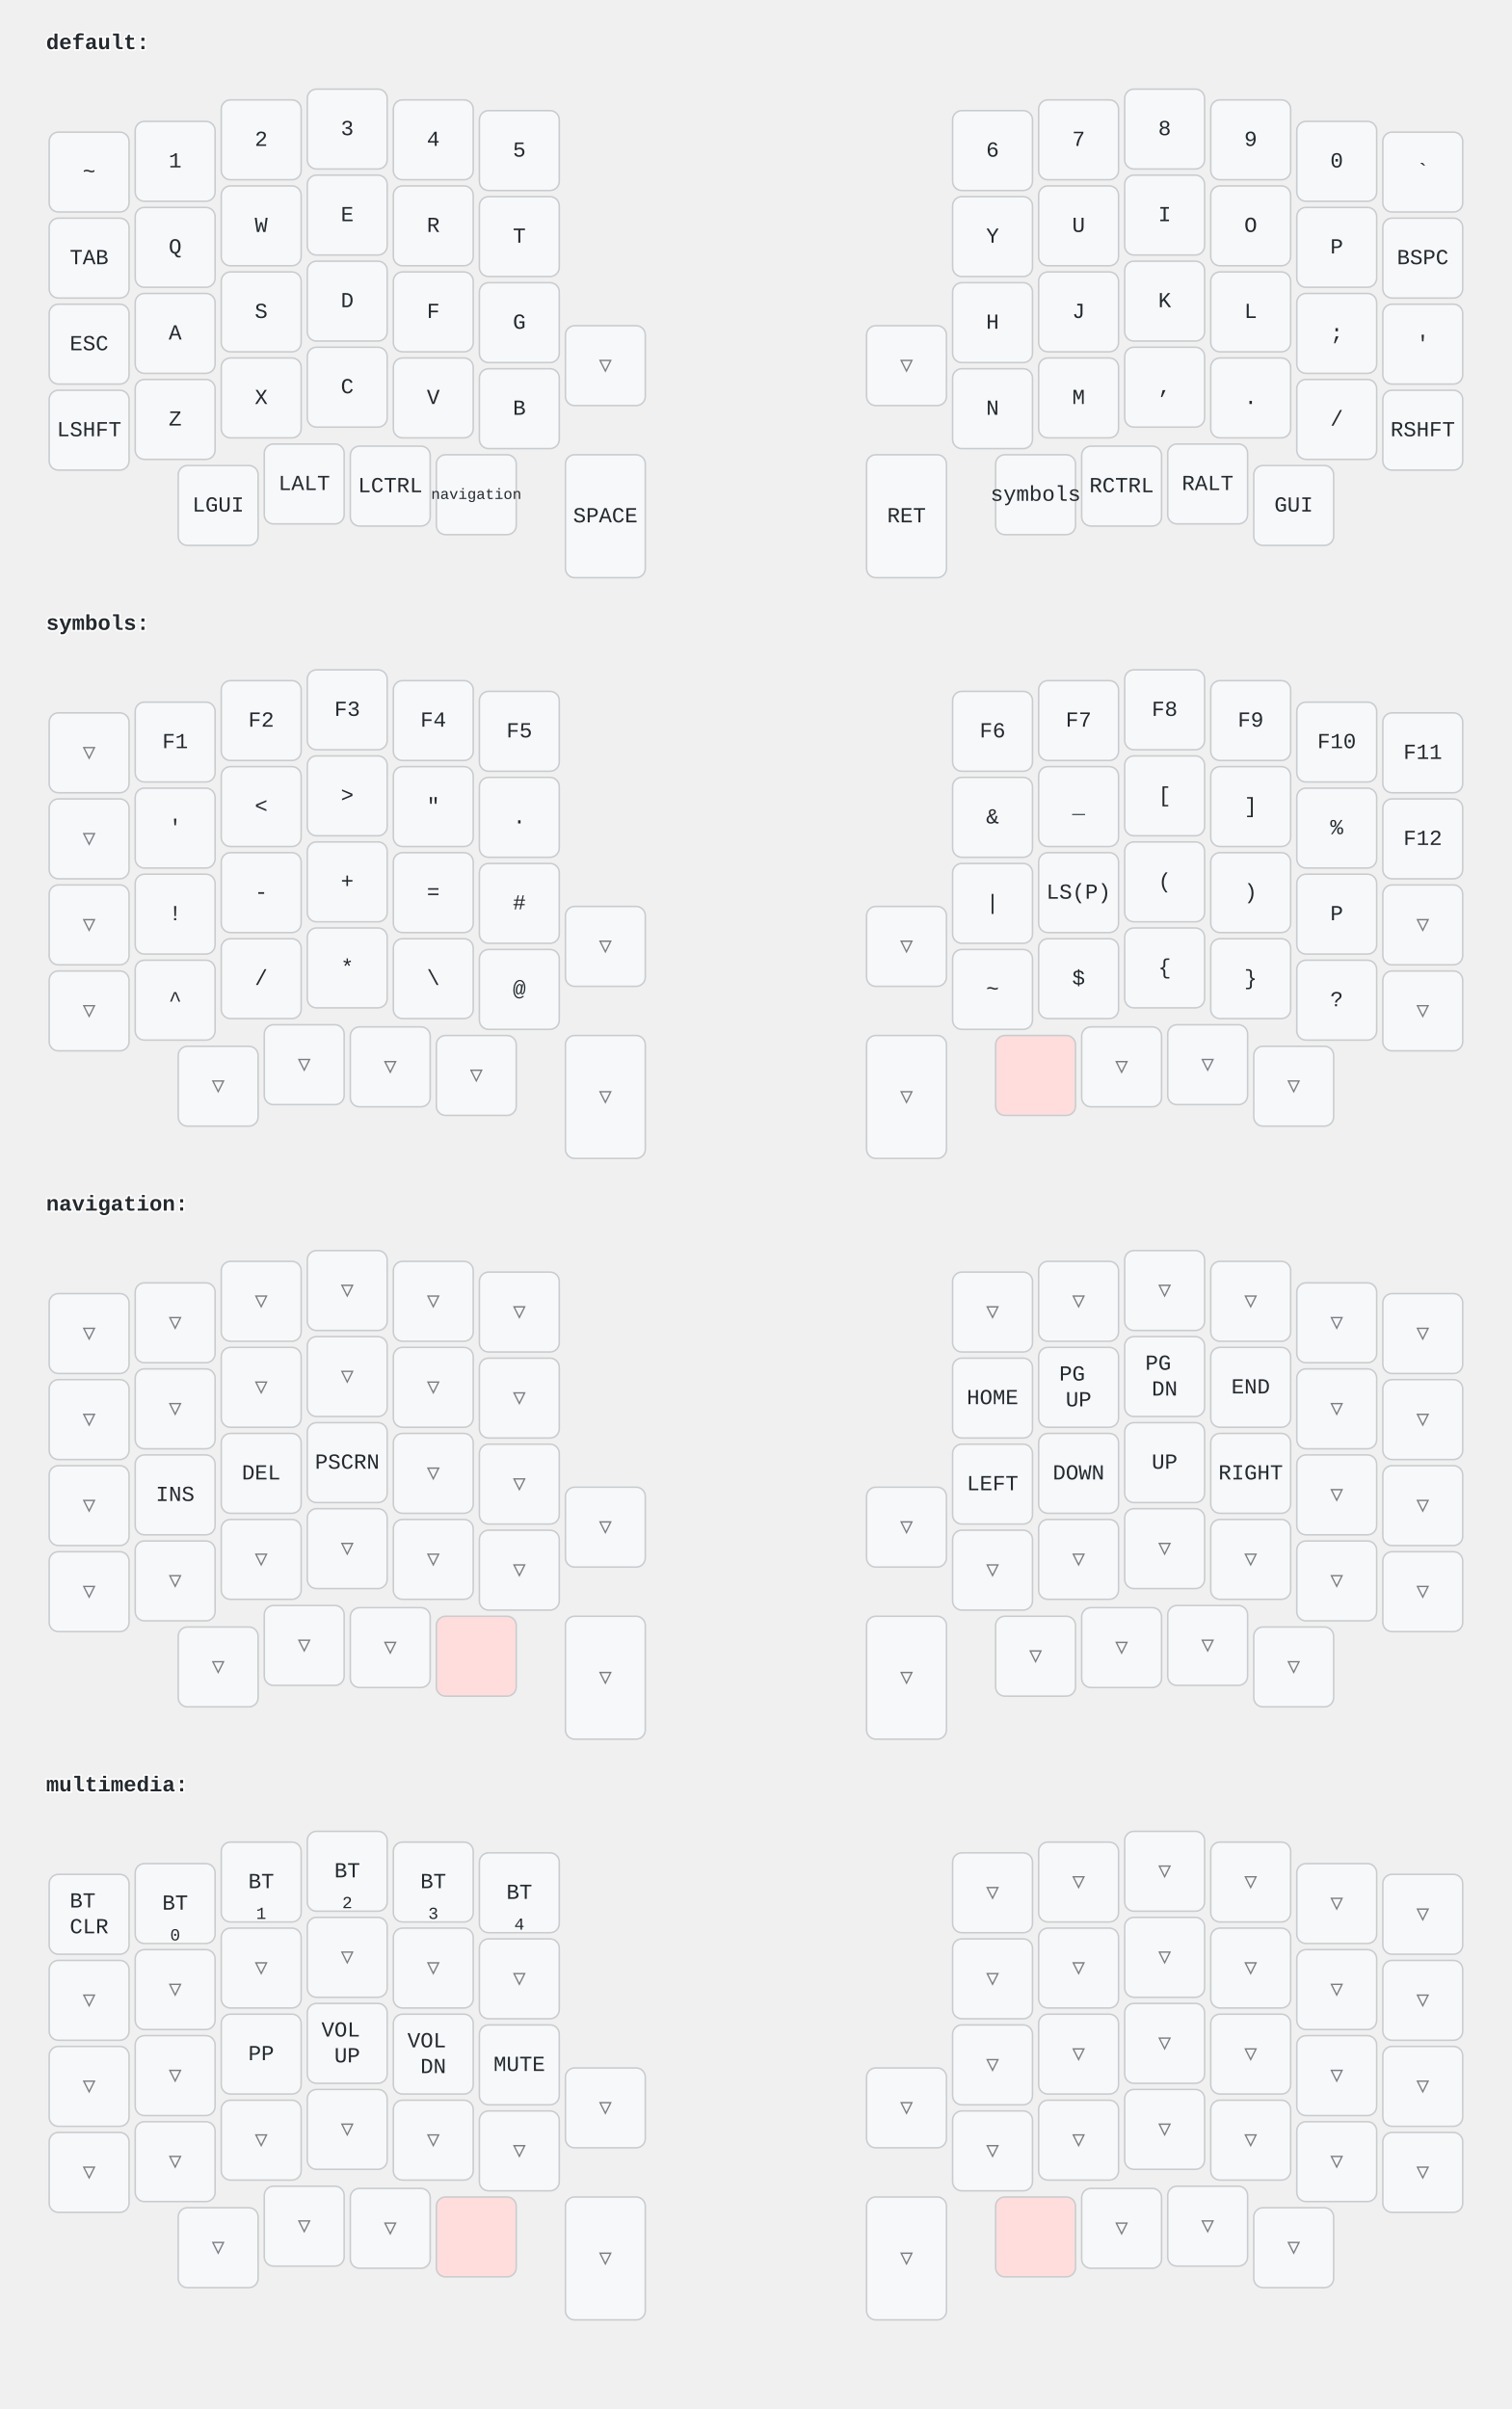
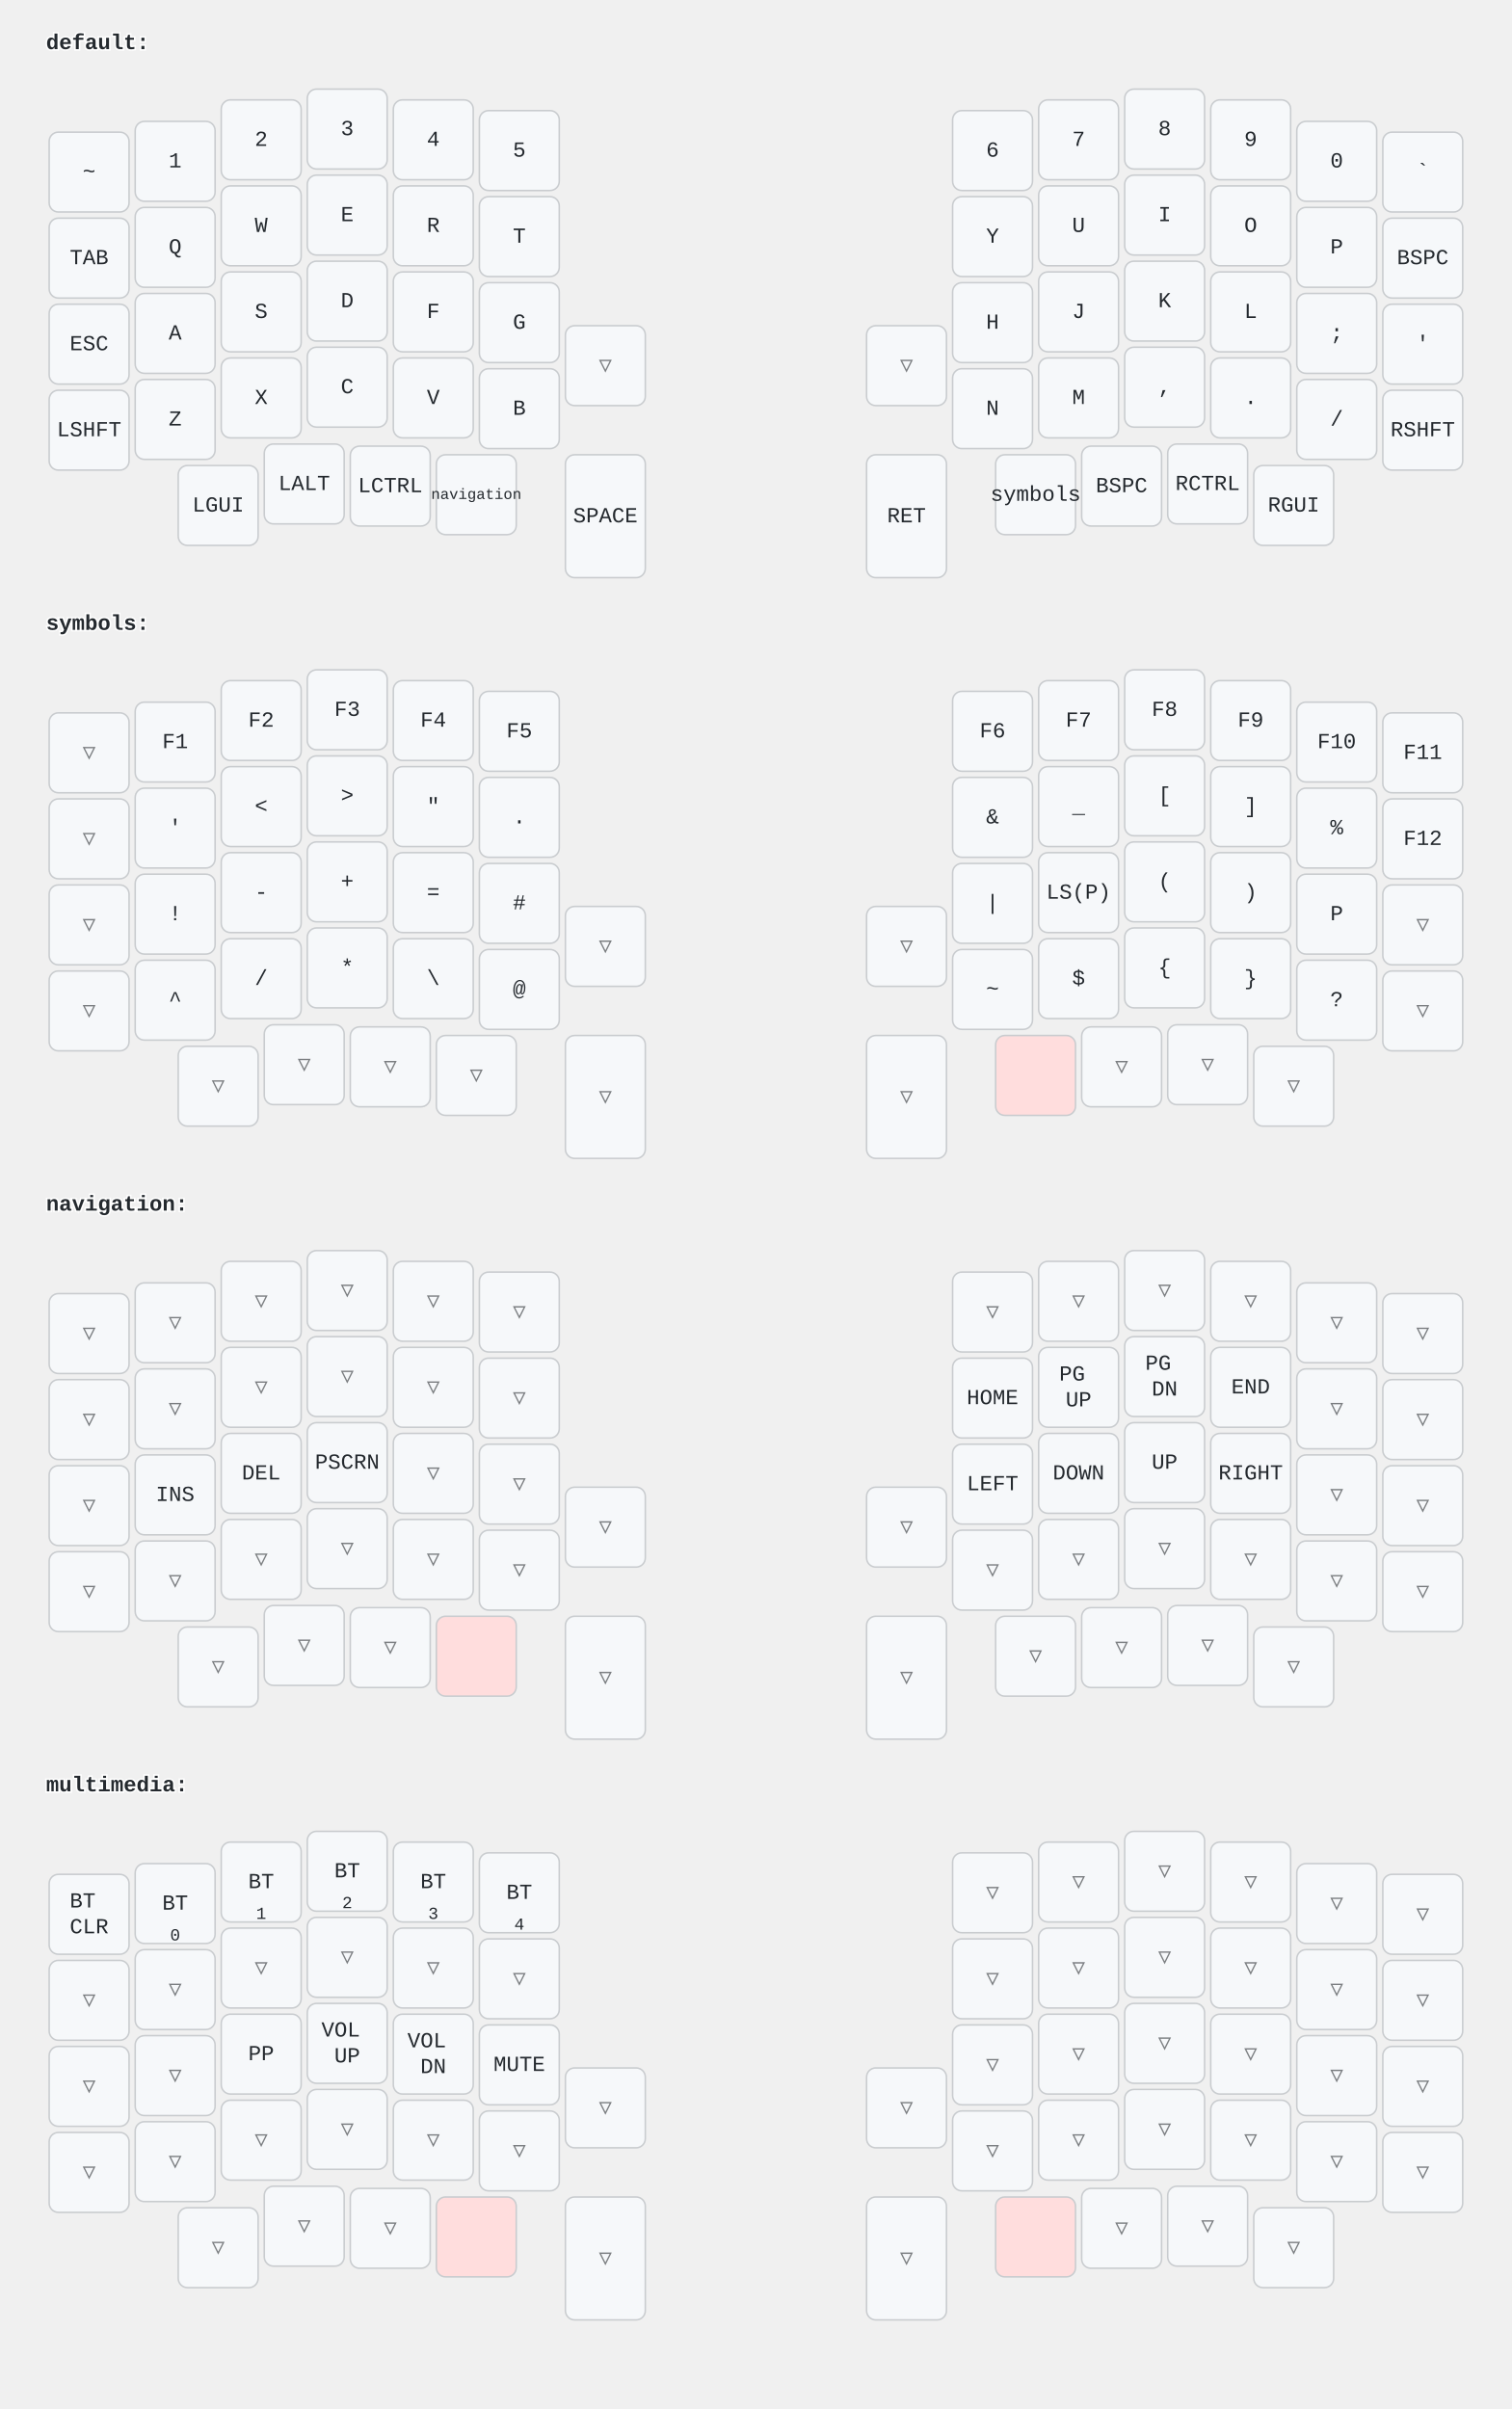
<svg xmlns="http://www.w3.org/2000/svg" width="984.0" height="1568.0" viewBox="0 0 984.0 1568.0" class="keymap">
  <style>/* inherit to force styles through use tags*/
svg path {
    fill: inherit;
}
/* font and background color specifications */
svg.keymap {
    font-family: SFMono-Regular,Consolas,Liberation Mono,Menlo,monospace;
    font-size: 14px;
    font-kerning: normal;
    text-rendering: optimizeLegibility;
    fill: #24292e;
}

/* default key styling */
rect.key {
    fill: #f6f8fa;
    stroke: #c9cccf;
    stroke-width: 1;
}

/* color accent for combo boxes */
rect.combo {
    fill: #cdf;
}

/* color accent for held keys */
rect.held, rect.combo.held {
    fill: #fdd;
}

/* color accent for ghost (optional) keys */
rect.ghost, rect.combo.ghost {
    stroke-dasharray: 4, 4;
    stroke-width: 2;
}

text {
    text-anchor: middle;
    dominant-baseline: middle;
}

/* styling for layer labels */
text.label {
    font-weight: bold;
    text-anchor: start;
    stroke: white;
    stroke-width: 2;
    paint-order: stroke;
}

/* styling for combo tap, and key hold/shifted label text */
text.combo, text.hold, text.shifted {
    font-size: 11px;
}

text.hold {
    text-anchor: middle;
    dominant-baseline: auto;
}

text.shifted {
    text-anchor: middle;
    dominant-baseline: hanging;
}

/* styling for hold/shifted label text in combo box */
text.combo.hold, text.combo.shifted {
    font-size: 8px;
}

/* lighter symbol for transparent keys */
text.trans {
    fill: #7b7e81;
}

/* styling for combo dendrons */
path.combo {
    stroke-width: 1;
    stroke: gray;
    fill: none;
}

/* Start Tabler Icons Cleanup */
/* cannot use height/width with glyphs */
.icon-tabler &gt; path {
    fill: inherit;
    stroke: inherit;
}
/* hide tabler's default box */
.icon-tabler &gt; path[stroke="none"][fill="none"] {
    visibility: collapse;
}
/* End Tabler Icons Cleanup */
</style>
  <g class="layer-default">
    <text x="30.0" y="28.0" class="label">default:</text>
    <rect rx="6.0" ry="6.0" x="32.0" y="86.0" width="52.0" height="52.0" class="key" />
    <text x="58.0" y="112.0" class="tap">~</text>
    <rect rx="6.0" ry="6.0" x="88.0" y="79.0" width="52.0" height="52.0" class="key" />
    <text x="114.0" y="105.0" class="tap">1</text>
    <rect rx="6.0" ry="6.0" x="144.0" y="65.0" width="52.0" height="52.0" class="key" />
    <text x="170.0" y="91.0" class="tap">2</text>
    <rect rx="6.0" ry="6.0" x="200.0" y="58.0" width="52.0" height="52.0" class="key" />
    <text x="226.0" y="84.0" class="tap">3</text>
    <rect rx="6.0" ry="6.0" x="256.0" y="65.0" width="52.0" height="52.0" class="key" />
    <text x="282.0" y="91.0" class="tap">4</text>
    <rect rx="6.0" ry="6.0" x="312.0" y="72.0" width="52.0" height="52.0" class="key" />
    <text x="338.0" y="98.0" class="tap">5</text>
    <rect rx="6.0" ry="6.0" x="620.0" y="72.0" width="52.0" height="52.0" class="key" />
    <text x="646.0" y="98.0" class="tap">6</text>
    <rect rx="6.0" ry="6.0" x="676.0" y="65.0" width="52.0" height="52.0" class="key" />
    <text x="702.0" y="91.0" class="tap">7</text>
    <rect rx="6.0" ry="6.0" x="732.0" y="58.0" width="52.0" height="52.0" class="key" />
    <text x="758.0" y="84.0" class="tap">8</text>
    <rect rx="6.0" ry="6.0" x="788.0" y="65.0" width="52.0" height="52.0" class="key" />
    <text x="814.0" y="91.0" class="tap">9</text>
    <rect rx="6.0" ry="6.0" x="844.0" y="79.0" width="52.0" height="52.0" class="key" />
    <text x="870.0" y="105.0" class="tap">0</text>
    <rect rx="6.0" ry="6.0" x="900.0" y="86.0" width="52.0" height="52.0" class="key" />
    <text x="926.0" y="112.0" class="tap">`</text>
    <rect rx="6.0" ry="6.0" x="32.0" y="142.0" width="52.0" height="52.0" class="key" />
    <text x="58.0" y="168.0" class="tap">TAB</text>
    <rect rx="6.0" ry="6.0" x="88.0" y="135.0" width="52.0" height="52.0" class="key" />
    <text x="114.0" y="161.0" class="tap">Q</text>
    <rect rx="6.0" ry="6.0" x="144.0" y="121.0" width="52.0" height="52.0" class="key" />
    <text x="170.0" y="147.0" class="tap">W</text>
    <rect rx="6.0" ry="6.0" x="200.0" y="114.0" width="52.0" height="52.0" class="key" />
    <text x="226.0" y="140.0" class="tap">E</text>
    <rect rx="6.0" ry="6.0" x="256.0" y="121.0" width="52.0" height="52.0" class="key" />
    <text x="282.0" y="147.0" class="tap">R</text>
    <rect rx="6.0" ry="6.0" x="312.0" y="128.0" width="52.0" height="52.0" class="key" />
    <text x="338.0" y="154.0" class="tap">T</text>
    <rect rx="6.0" ry="6.0" x="620.0" y="128.0" width="52.0" height="52.0" class="key" />
    <text x="646.0" y="154.0" class="tap">Y</text>
    <rect rx="6.0" ry="6.0" x="676.0" y="121.0" width="52.0" height="52.0" class="key" />
    <text x="702.0" y="147.0" class="tap">U</text>
    <rect rx="6.0" ry="6.0" x="732.0" y="114.0" width="52.0" height="52.0" class="key" />
    <text x="758.0" y="140.0" class="tap">I</text>
    <rect rx="6.0" ry="6.0" x="788.0" y="121.0" width="52.0" height="52.0" class="key" />
    <text x="814.0" y="147.0" class="tap">O</text>
    <rect rx="6.0" ry="6.0" x="844.0" y="135.0" width="52.0" height="52.0" class="key" />
    <text x="870.0" y="161.0" class="tap">P</text>
    <rect rx="6.0" ry="6.0" x="900.0" y="142.0" width="52.0" height="52.0" class="key" />
    <text x="926.0" y="168.0" class="tap">BSPC</text>
    <rect rx="6.0" ry="6.0" x="32.0" y="198.0" width="52.0" height="52.0" class="key" />
    <text x="58.0" y="224.0" class="tap">ESC</text>
    <rect rx="6.0" ry="6.0" x="88.0" y="191.0" width="52.0" height="52.0" class="key" />
    <text x="114.0" y="217.0" class="tap">A</text>
    <rect rx="6.0" ry="6.0" x="144.0" y="177.0" width="52.0" height="52.0" class="key" />
    <text x="170.0" y="203.0" class="tap">S</text>
    <rect rx="6.0" ry="6.0" x="200.0" y="170.0" width="52.0" height="52.0" class="key" />
    <text x="226.0" y="196.0" class="tap">D</text>
    <rect rx="6.0" ry="6.0" x="256.0" y="177.0" width="52.0" height="52.0" class="key" />
    <text x="282.0" y="203.0" class="tap">F</text>
    <rect rx="6.0" ry="6.0" x="312.0" y="184.0" width="52.0" height="52.0" class="key" />
    <text x="338.0" y="210.0" class="tap">G</text>
    <rect rx="6.0" ry="6.0" x="620.0" y="184.0" width="52.0" height="52.0" class="key" />
    <text x="646.0" y="210.0" class="tap">H</text>
    <rect rx="6.0" ry="6.0" x="676.0" y="177.0" width="52.0" height="52.0" class="key" />
    <text x="702.0" y="203.0" class="tap">J</text>
    <rect rx="6.0" ry="6.0" x="732.0" y="170.0" width="52.0" height="52.0" class="key" />
    <text x="758.0" y="196.0" class="tap">K</text>
    <rect rx="6.0" ry="6.0" x="788.0" y="177.0" width="52.0" height="52.0" class="key" />
    <text x="814.0" y="203.0" class="tap">L</text>
    <rect rx="6.0" ry="6.0" x="844.0" y="191.0" width="52.0" height="52.0" class="key" />
    <text x="870.0" y="217.0" class="tap">;</text>
    <rect rx="6.0" ry="6.0" x="900.0" y="198.0" width="52.0" height="52.0" class="key" />
    <text x="926.0" y="224.0" class="tap">'</text>
    <rect rx="6.0" ry="6.0" x="32.0" y="254.0" width="52.0" height="52.0" class="key" />
    <text x="58.0" y="280.0" class="tap">LSHFT</text>
    <rect rx="6.0" ry="6.0" x="88.0" y="247.0" width="52.0" height="52.0" class="key" />
    <text x="114.0" y="273.0" class="tap">Z</text>
    <rect rx="6.0" ry="6.0" x="144.0" y="233.0" width="52.0" height="52.0" class="key" />
    <text x="170.0" y="259.0" class="tap">X</text>
    <rect rx="6.0" ry="6.0" x="200.0" y="226.0" width="52.0" height="52.0" class="key" />
    <text x="226.0" y="252.0" class="tap">C</text>
    <rect rx="6.0" ry="6.0" x="256.0" y="233.0" width="52.0" height="52.0" class="key" />
    <text x="282.0" y="259.0" class="tap">V</text>
    <rect rx="6.0" ry="6.0" x="312.0" y="240.0" width="52.0" height="52.0" class="key" />
    <text x="338.0" y="266.0" class="tap">B</text>
    <rect rx="6.0" ry="6.0" x="368.0" y="212.0" width="52.0" height="52.0" class="trans key" />
    <text x="394.0" y="238.0" class="trans tap">▽</text>
    <rect rx="6.0" ry="6.0" x="564.0" y="212.0" width="52.0" height="52.0" class="trans key" />
    <text x="590.0" y="238.0" class="trans tap">▽</text>
    <rect rx="6.0" ry="6.0" x="620.0" y="240.0" width="52.0" height="52.0" class="key" />
    <text x="646.0" y="266.0" class="tap">N</text>
    <rect rx="6.0" ry="6.0" x="676.0" y="233.0" width="52.0" height="52.0" class="key" />
    <text x="702.0" y="259.0" class="tap">M</text>
    <rect rx="6.0" ry="6.0" x="732.0" y="226.0" width="52.0" height="52.0" class="key" />
    <text x="758.0" y="252.0" class="tap">,</text>
    <rect rx="6.0" ry="6.0" x="788.0" y="233.0" width="52.0" height="52.0" class="key" />
    <text x="814.0" y="259.0" class="tap">.</text>
    <rect rx="6.0" ry="6.0" x="844.0" y="247.0" width="52.0" height="52.0" class="key" />
    <text x="870.0" y="273.0" class="tap">/</text>
    <rect rx="6.0" ry="6.0" x="900.0" y="254.0" width="52.0" height="52.0" class="key" />
    <text x="926.0" y="280.0" class="tap">RSHFT</text>
    <rect rx="6.0" ry="6.0" x="116.0" y="303.0" width="52.0" height="52.0" class="key" />
    <text x="142.0" y="329.0" class="tap">LGUI</text>
    <rect rx="6.0" ry="6.0" x="172.0" y="289.0" width="52.0" height="52.0" class="key" />
    <text x="198.0" y="315.0" class="tap">LALT</text>
    <rect rx="6.0" ry="6.0" x="228.0" y="290.4" width="52.0" height="52.0" class="key" />
    <text x="254.0" y="316.4" class="tap">LCTRL</text>
    <rect rx="6.0" ry="6.0" x="284.0" y="296.0" width="52.0" height="52.0" class="key" />
    <text x="310.0" y="322.0" class="tap" style="font-size: 70%">navigation</text>
    <rect rx="6.0" ry="6.0" x="368.0" y="296.0" width="52.0" height="80.0" class="key" />
    <text x="394.0" y="336.0" class="tap">SPACE</text>
    <rect rx="6.0" ry="6.0" x="564.0" y="296.0" width="52.0" height="80.0" class="key" />
    <text x="590.0" y="336.0" class="tap">RET</text>
    <rect rx="6.0" ry="6.0" x="648.0" y="296.0" width="52.0" height="52.0" class="key" />
    <text x="674.0" y="322.0" class="tap">symbols</text>
    <rect rx="6.0" ry="6.0" x="704.0" y="290.4" width="52.0" height="52.0" class="key" />
-     <text x="730.0" y="316.4" class="tap">RCTRL</text>
+     <text x="730.0" y="316.4" class="tap">BSPC</text>
    <rect rx="6.0" ry="6.0" x="760.0" y="289.0" width="52.0" height="52.0" class="key" />
-     <text x="786.0" y="315.0" class="tap">RALT</text>
+     <text x="786.0" y="315.0" class="tap">RCTRL</text>
    <rect rx="6.0" ry="6.0" x="816.0" y="303.0" width="52.0" height="52.0" class="key" />
-     <text x="842.0" y="329.0" class="tap">GUI</text>
+     <text x="842.0" y="329.0" class="tap">RGUI</text>
  </g>
  <g class="layer-symbols">
    <text x="30.0" y="406.0" class="label">symbols:</text>
    <rect rx="6.0" ry="6.0" x="32.0" y="464.0" width="52.0" height="52.0" class="trans key" />
    <text x="58.0" y="490.0" class="trans tap">▽</text>
    <rect rx="6.0" ry="6.0" x="88.0" y="457.0" width="52.0" height="52.0" class="key" />
    <text x="114.0" y="483.0" class="tap">F1</text>
    <rect rx="6.0" ry="6.0" x="144.0" y="443.0" width="52.0" height="52.0" class="key" />
    <text x="170.0" y="469.0" class="tap">F2</text>
    <rect rx="6.0" ry="6.0" x="200.0" y="436.0" width="52.0" height="52.0" class="key" />
    <text x="226.0" y="462.0" class="tap">F3</text>
    <rect rx="6.0" ry="6.0" x="256.0" y="443.0" width="52.0" height="52.0" class="key" />
    <text x="282.0" y="469.0" class="tap">F4</text>
    <rect rx="6.0" ry="6.0" x="312.0" y="450.0" width="52.0" height="52.0" class="key" />
    <text x="338.0" y="476.0" class="tap">F5</text>
    <rect rx="6.0" ry="6.0" x="620.0" y="450.0" width="52.0" height="52.0" class="key" />
    <text x="646.0" y="476.0" class="tap">F6</text>
    <rect rx="6.0" ry="6.0" x="676.0" y="443.0" width="52.0" height="52.0" class="key" />
    <text x="702.0" y="469.0" class="tap">F7</text>
    <rect rx="6.0" ry="6.0" x="732.0" y="436.0" width="52.0" height="52.0" class="key" />
    <text x="758.0" y="462.0" class="tap">F8</text>
    <rect rx="6.0" ry="6.0" x="788.0" y="443.0" width="52.0" height="52.0" class="key" />
    <text x="814.0" y="469.0" class="tap">F9</text>
    <rect rx="6.0" ry="6.0" x="844.0" y="457.0" width="52.0" height="52.0" class="key" />
    <text x="870.0" y="483.0" class="tap">F10</text>
    <rect rx="6.0" ry="6.0" x="900.0" y="464.0" width="52.0" height="52.0" class="key" />
    <text x="926.0" y="490.0" class="tap">F11</text>
    <rect rx="6.0" ry="6.0" x="32.0" y="520.0" width="52.0" height="52.0" class="trans key" />
    <text x="58.0" y="546.0" class="trans tap">▽</text>
    <rect rx="6.0" ry="6.0" x="88.0" y="513.0" width="52.0" height="52.0" class="key" />
    <text x="114.0" y="539.0" class="tap">'</text>
    <rect rx="6.0" ry="6.0" x="144.0" y="499.0" width="52.0" height="52.0" class="key" />
    <text x="170.0" y="525.0" class="tap">&lt;</text>
    <rect rx="6.0" ry="6.0" x="200.0" y="492.0" width="52.0" height="52.0" class="key" />
    <text x="226.0" y="518.0" class="tap">&gt;</text>
    <rect rx="6.0" ry="6.0" x="256.0" y="499.0" width="52.0" height="52.0" class="key" />
    <text x="282.0" y="525.0" class="tap">"</text>
    <rect rx="6.0" ry="6.0" x="312.0" y="506.0" width="52.0" height="52.0" class="key" />
    <text x="338.0" y="532.0" class="tap">.</text>
    <rect rx="6.0" ry="6.0" x="620.0" y="506.0" width="52.0" height="52.0" class="key" />
    <text x="646.0" y="532.0" class="tap">&amp;</text>
    <rect rx="6.0" ry="6.0" x="676.0" y="499.0" width="52.0" height="52.0" class="key" />
    <text x="702.0" y="525.0" class="tap">_</text>
    <rect rx="6.0" ry="6.0" x="732.0" y="492.0" width="52.0" height="52.0" class="key" />
    <text x="758.0" y="518.0" class="tap">[</text>
    <rect rx="6.0" ry="6.0" x="788.0" y="499.0" width="52.0" height="52.0" class="key" />
    <text x="814.0" y="525.0" class="tap">]</text>
    <rect rx="6.0" ry="6.0" x="844.0" y="513.0" width="52.0" height="52.0" class="key" />
    <text x="870.0" y="539.0" class="tap">%</text>
    <rect rx="6.0" ry="6.0" x="900.0" y="520.0" width="52.0" height="52.0" class="key" />
    <text x="926.0" y="546.0" class="tap">F12</text>
    <rect rx="6.0" ry="6.0" x="32.0" y="576.0" width="52.0" height="52.0" class="trans key" />
    <text x="58.0" y="602.0" class="trans tap">▽</text>
    <rect rx="6.0" ry="6.0" x="88.0" y="569.0" width="52.0" height="52.0" class="key" />
    <text x="114.0" y="595.0" class="tap">!</text>
    <rect rx="6.0" ry="6.0" x="144.0" y="555.0" width="52.0" height="52.0" class="key" />
    <text x="170.0" y="581.0" class="tap">-</text>
    <rect rx="6.0" ry="6.0" x="200.0" y="548.0" width="52.0" height="52.0" class="key" />
    <text x="226.0" y="574.0" class="tap">+</text>
    <rect rx="6.0" ry="6.0" x="256.0" y="555.0" width="52.0" height="52.0" class="key" />
    <text x="282.0" y="581.0" class="tap">=</text>
    <rect rx="6.0" ry="6.0" x="312.0" y="562.0" width="52.0" height="52.0" class="key" />
    <text x="338.0" y="588.0" class="tap">#</text>
    <rect rx="6.0" ry="6.0" x="620.0" y="562.0" width="52.0" height="52.0" class="key" />
    <text x="646.0" y="588.0" class="tap">|</text>
    <rect rx="6.0" ry="6.0" x="676.0" y="555.0" width="52.0" height="52.0" class="key" />
    <text x="702.0" y="581.0" class="tap">LS(P)</text>
    <rect rx="6.0" ry="6.0" x="732.0" y="548.0" width="52.0" height="52.0" class="key" />
    <text x="758.0" y="574.0" class="tap">(</text>
    <rect rx="6.0" ry="6.0" x="788.0" y="555.0" width="52.0" height="52.0" class="key" />
    <text x="814.0" y="581.0" class="tap">)</text>
    <rect rx="6.0" ry="6.0" x="844.0" y="569.0" width="52.0" height="52.0" class="key" />
    <text x="870.0" y="595.0" class="tap">P</text>
    <rect rx="6.0" ry="6.0" x="900.0" y="576.0" width="52.0" height="52.0" class="trans key" />
    <text x="926.0" y="602.0" class="trans tap">▽</text>
    <rect rx="6.0" ry="6.0" x="32.0" y="632.0" width="52.0" height="52.0" class="trans key" />
    <text x="58.0" y="658.0" class="trans tap">▽</text>
    <rect rx="6.0" ry="6.0" x="88.0" y="625.0" width="52.0" height="52.0" class="key" />
    <text x="114.0" y="651.0" class="tap">^</text>
    <rect rx="6.0" ry="6.0" x="144.0" y="611.0" width="52.0" height="52.0" class="key" />
    <text x="170.0" y="637.0" class="tap">/</text>
    <rect rx="6.0" ry="6.0" x="200.0" y="604.0" width="52.0" height="52.0" class="key" />
    <text x="226.0" y="630.0" class="tap">*</text>
    <rect rx="6.0" ry="6.0" x="256.0" y="611.0" width="52.0" height="52.0" class="key" />
    <text x="282.0" y="637.0" class="tap">\</text>
    <rect rx="6.0" ry="6.0" x="312.0" y="618.0" width="52.0" height="52.0" class="key" />
    <text x="338.0" y="644.0" class="tap">@</text>
    <rect rx="6.0" ry="6.0" x="368.0" y="590.0" width="52.0" height="52.0" class="trans key" />
    <text x="394.0" y="616.0" class="trans tap">▽</text>
    <rect rx="6.0" ry="6.0" x="564.0" y="590.0" width="52.0" height="52.0" class="trans key" />
    <text x="590.0" y="616.0" class="trans tap">▽</text>
    <rect rx="6.0" ry="6.0" x="620.0" y="618.0" width="52.0" height="52.0" class="key" />
    <text x="646.0" y="644.0" class="tap">~</text>
    <rect rx="6.0" ry="6.0" x="676.0" y="611.0" width="52.0" height="52.0" class="key" />
    <text x="702.0" y="637.0" class="tap">$</text>
    <rect rx="6.0" ry="6.0" x="732.0" y="604.0" width="52.0" height="52.0" class="key" />
    <text x="758.0" y="630.0" class="tap">{</text>
    <rect rx="6.0" ry="6.0" x="788.0" y="611.0" width="52.0" height="52.0" class="key" />
    <text x="814.0" y="637.0" class="tap">}</text>
    <rect rx="6.0" ry="6.0" x="844.0" y="625.0" width="52.0" height="52.0" class="key" />
    <text x="870.0" y="651.0" class="tap">?</text>
    <rect rx="6.0" ry="6.0" x="900.0" y="632.0" width="52.0" height="52.0" class="trans key" />
    <text x="926.0" y="658.0" class="trans tap">▽</text>
    <rect rx="6.0" ry="6.0" x="116.0" y="681.0" width="52.0" height="52.0" class="trans key" />
    <text x="142.0" y="707.0" class="trans tap">▽</text>
    <rect rx="6.0" ry="6.0" x="172.0" y="667.0" width="52.0" height="52.0" class="trans key" />
    <text x="198.0" y="693.0" class="trans tap">▽</text>
    <rect rx="6.0" ry="6.0" x="228.0" y="668.4" width="52.0" height="52.0" class="trans key" />
    <text x="254.0" y="694.4" class="trans tap">▽</text>
    <rect rx="6.0" ry="6.0" x="284.0" y="674.0" width="52.0" height="52.0" class="trans key" />
    <text x="310.0" y="700.0" class="trans tap">▽</text>
    <rect rx="6.0" ry="6.0" x="368.0" y="674.0" width="52.0" height="80.0" class="trans key" />
    <text x="394.0" y="714.0" class="trans tap">▽</text>
    <rect rx="6.0" ry="6.0" x="564.0" y="674.0" width="52.0" height="80.0" class="trans key" />
    <text x="590.0" y="714.0" class="trans tap">▽</text>
    <rect rx="6.0" ry="6.0" x="648.0" y="674.0" width="52.0" height="52.0" class="held key" />
    <rect rx="6.0" ry="6.0" x="704.0" y="668.4" width="52.0" height="52.0" class="trans key" />
    <text x="730.0" y="694.4" class="trans tap">▽</text>
    <rect rx="6.0" ry="6.0" x="760.0" y="667.0" width="52.0" height="52.0" class="trans key" />
    <text x="786.0" y="693.0" class="trans tap">▽</text>
    <rect rx="6.0" ry="6.0" x="816.0" y="681.0" width="52.0" height="52.0" class="trans key" />
    <text x="842.0" y="707.0" class="trans tap">▽</text>
  </g>
  <g class="layer-navigation">
    <text x="30.0" y="784.0" class="label">navigation:</text>
    <rect rx="6.0" ry="6.0" x="32.0" y="842.0" width="52.0" height="52.0" class="trans key" />
    <text x="58.0" y="868.0" class="trans tap">▽</text>
    <rect rx="6.0" ry="6.0" x="88.0" y="835.0" width="52.0" height="52.0" class="trans key" />
    <text x="114.0" y="861.0" class="trans tap">▽</text>
    <rect rx="6.0" ry="6.0" x="144.0" y="821.0" width="52.0" height="52.0" class="trans key" />
    <text x="170.0" y="847.0" class="trans tap">▽</text>
    <rect rx="6.0" ry="6.0" x="200.0" y="814.0" width="52.0" height="52.0" class="trans key" />
    <text x="226.0" y="840.0" class="trans tap">▽</text>
    <rect rx="6.0" ry="6.0" x="256.0" y="821.0" width="52.0" height="52.0" class="trans key" />
    <text x="282.0" y="847.0" class="trans tap">▽</text>
    <rect rx="6.0" ry="6.0" x="312.0" y="828.0" width="52.0" height="52.0" class="trans key" />
    <text x="338.0" y="854.0" class="trans tap">▽</text>
    <rect rx="6.0" ry="6.0" x="620.0" y="828.0" width="52.0" height="52.0" class="trans key" />
    <text x="646.0" y="854.0" class="trans tap">▽</text>
    <rect rx="6.0" ry="6.0" x="676.0" y="821.0" width="52.0" height="52.0" class="trans key" />
    <text x="702.0" y="847.0" class="trans tap">▽</text>
    <rect rx="6.0" ry="6.0" x="732.0" y="814.0" width="52.0" height="52.0" class="trans key" />
    <text x="758.0" y="840.0" class="trans tap">▽</text>
    <rect rx="6.0" ry="6.0" x="788.0" y="821.0" width="52.0" height="52.0" class="trans key" />
    <text x="814.0" y="847.0" class="trans tap">▽</text>
    <rect rx="6.0" ry="6.0" x="844.0" y="835.0" width="52.0" height="52.0" class="trans key" />
    <text x="870.0" y="861.0" class="trans tap">▽</text>
    <rect rx="6.0" ry="6.0" x="900.0" y="842.0" width="52.0" height="52.0" class="trans key" />
    <text x="926.0" y="868.0" class="trans tap">▽</text>
    <rect rx="6.0" ry="6.0" x="32.0" y="898.0" width="52.0" height="52.0" class="trans key" />
    <text x="58.0" y="924.0" class="trans tap">▽</text>
    <rect rx="6.0" ry="6.0" x="88.0" y="891.0" width="52.0" height="52.0" class="trans key" />
    <text x="114.0" y="917.0" class="trans tap">▽</text>
    <rect rx="6.0" ry="6.0" x="144.0" y="877.0" width="52.0" height="52.0" class="trans key" />
    <text x="170.0" y="903.0" class="trans tap">▽</text>
    <rect rx="6.0" ry="6.0" x="200.0" y="870.0" width="52.0" height="52.0" class="trans key" />
    <text x="226.0" y="896.0" class="trans tap">▽</text>
    <rect rx="6.0" ry="6.0" x="256.0" y="877.0" width="52.0" height="52.0" class="trans key" />
    <text x="282.0" y="903.0" class="trans tap">▽</text>
    <rect rx="6.0" ry="6.0" x="312.0" y="884.0" width="52.0" height="52.0" class="trans key" />
    <text x="338.0" y="910.0" class="trans tap">▽</text>
    <rect rx="6.0" ry="6.0" x="620.0" y="884.0" width="52.0" height="52.0" class="key" />
    <text x="646.0" y="910.0" class="tap">HOME</text>
    <rect rx="6.0" ry="6.0" x="676.0" y="877.0" width="52.0" height="52.0" class="key" />
    <text x="702.0" y="903.0" class="tap">
      <tspan x="702.0" dy="-0.6em">PG</tspan>
      <tspan x="702.0" dy="1.2em">UP</tspan>
    </text>
    <rect rx="6.0" ry="6.0" x="732.0" y="870.0" width="52.0" height="52.0" class="key" />
    <text x="758.0" y="896.0" class="tap">
      <tspan x="758.0" dy="-0.6em">PG</tspan>
      <tspan x="758.0" dy="1.2em">DN</tspan>
    </text>
    <rect rx="6.0" ry="6.0" x="788.0" y="877.0" width="52.0" height="52.0" class="key" />
    <text x="814.0" y="903.0" class="tap">END</text>
    <rect rx="6.0" ry="6.0" x="844.0" y="891.0" width="52.0" height="52.0" class="trans key" />
    <text x="870.0" y="917.0" class="trans tap">▽</text>
    <rect rx="6.0" ry="6.0" x="900.0" y="898.0" width="52.0" height="52.0" class="trans key" />
    <text x="926.0" y="924.0" class="trans tap">▽</text>
    <rect rx="6.0" ry="6.0" x="32.0" y="954.0" width="52.0" height="52.0" class="trans key" />
    <text x="58.0" y="980.0" class="trans tap">▽</text>
    <rect rx="6.0" ry="6.0" x="88.0" y="947.0" width="52.0" height="52.0" class="key" />
    <text x="114.0" y="973.0" class="tap">INS</text>
    <rect rx="6.0" ry="6.0" x="144.0" y="933.0" width="52.0" height="52.0" class="key" />
    <text x="170.0" y="959.0" class="tap">DEL</text>
    <rect rx="6.0" ry="6.0" x="200.0" y="926.0" width="52.0" height="52.0" class="key" />
    <text x="226.0" y="952.0" class="tap">PSCRN</text>
    <rect rx="6.0" ry="6.0" x="256.0" y="933.0" width="52.0" height="52.0" class="trans key" />
    <text x="282.0" y="959.0" class="trans tap">▽</text>
    <rect rx="6.0" ry="6.0" x="312.0" y="940.0" width="52.0" height="52.0" class="trans key" />
    <text x="338.0" y="966.0" class="trans tap">▽</text>
    <rect rx="6.0" ry="6.0" x="620.0" y="940.0" width="52.0" height="52.0" class="key" />
    <text x="646.0" y="966.0" class="tap">LEFT</text>
    <rect rx="6.0" ry="6.0" x="676.0" y="933.0" width="52.0" height="52.0" class="key" />
    <text x="702.0" y="959.0" class="tap">DOWN</text>
    <rect rx="6.0" ry="6.0" x="732.0" y="926.0" width="52.0" height="52.0" class="key" />
    <text x="758.0" y="952.0" class="tap">UP</text>
    <rect rx="6.0" ry="6.0" x="788.0" y="933.0" width="52.0" height="52.0" class="key" />
    <text x="814.0" y="959.0" class="tap">RIGHT</text>
    <rect rx="6.0" ry="6.0" x="844.0" y="947.0" width="52.0" height="52.0" class="trans key" />
    <text x="870.0" y="973.0" class="trans tap">▽</text>
    <rect rx="6.0" ry="6.0" x="900.0" y="954.0" width="52.0" height="52.0" class="trans key" />
    <text x="926.0" y="980.0" class="trans tap">▽</text>
    <rect rx="6.0" ry="6.0" x="32.0" y="1010.0" width="52.0" height="52.0" class="trans key" />
    <text x="58.0" y="1036.0" class="trans tap">▽</text>
    <rect rx="6.0" ry="6.0" x="88.0" y="1003.0" width="52.0" height="52.0" class="trans key" />
    <text x="114.0" y="1029.0" class="trans tap">▽</text>
    <rect rx="6.0" ry="6.0" x="144.0" y="989.0" width="52.0" height="52.0" class="trans key" />
    <text x="170.0" y="1015.0" class="trans tap">▽</text>
    <rect rx="6.0" ry="6.0" x="200.0" y="982.0" width="52.0" height="52.0" class="trans key" />
    <text x="226.0" y="1008.0" class="trans tap">▽</text>
    <rect rx="6.0" ry="6.0" x="256.0" y="989.0" width="52.0" height="52.0" class="trans key" />
    <text x="282.0" y="1015.0" class="trans tap">▽</text>
    <rect rx="6.0" ry="6.0" x="312.0" y="996.0" width="52.0" height="52.0" class="trans key" />
    <text x="338.0" y="1022.0" class="trans tap">▽</text>
    <rect rx="6.0" ry="6.0" x="368.0" y="968.0" width="52.0" height="52.0" class="trans key" />
    <text x="394.0" y="994.0" class="trans tap">▽</text>
    <rect rx="6.0" ry="6.0" x="564.0" y="968.0" width="52.0" height="52.0" class="trans key" />
    <text x="590.0" y="994.0" class="trans tap">▽</text>
    <rect rx="6.0" ry="6.0" x="620.0" y="996.0" width="52.0" height="52.0" class="trans key" />
    <text x="646.0" y="1022.0" class="trans tap">▽</text>
    <rect rx="6.0" ry="6.0" x="676.0" y="989.0" width="52.0" height="52.0" class="trans key" />
    <text x="702.0" y="1015.0" class="trans tap">▽</text>
    <rect rx="6.0" ry="6.0" x="732.0" y="982.0" width="52.0" height="52.0" class="trans key" />
    <text x="758.0" y="1008.0" class="trans tap">▽</text>
    <rect rx="6.0" ry="6.0" x="788.0" y="989.0" width="52.0" height="52.0" class="trans key" />
    <text x="814.0" y="1015.0" class="trans tap">▽</text>
    <rect rx="6.0" ry="6.0" x="844.0" y="1003.0" width="52.0" height="52.0" class="trans key" />
    <text x="870.0" y="1029.0" class="trans tap">▽</text>
    <rect rx="6.0" ry="6.0" x="900.0" y="1010.0" width="52.0" height="52.0" class="trans key" />
    <text x="926.0" y="1036.0" class="trans tap">▽</text>
    <rect rx="6.0" ry="6.0" x="116.0" y="1059.0" width="52.0" height="52.0" class="trans key" />
    <text x="142.0" y="1085.0" class="trans tap">▽</text>
    <rect rx="6.0" ry="6.0" x="172.0" y="1045.0" width="52.0" height="52.0" class="trans key" />
    <text x="198.0" y="1071.0" class="trans tap">▽</text>
    <rect rx="6.0" ry="6.0" x="228.0" y="1046.4" width="52.0" height="52.0" class="trans key" />
    <text x="254.0" y="1072.4" class="trans tap">▽</text>
    <rect rx="6.0" ry="6.0" x="284.0" y="1052.0" width="52.0" height="52.0" class="held key" />
    <rect rx="6.0" ry="6.0" x="368.0" y="1052.0" width="52.0" height="80.0" class="trans key" />
    <text x="394.0" y="1092.0" class="trans tap">▽</text>
    <rect rx="6.0" ry="6.0" x="564.0" y="1052.0" width="52.0" height="80.0" class="trans key" />
    <text x="590.0" y="1092.0" class="trans tap">▽</text>
    <rect rx="6.0" ry="6.0" x="648.0" y="1052.0" width="52.0" height="52.0" class="trans key" />
    <text x="674.0" y="1078.0" class="trans tap">▽</text>
    <rect rx="6.0" ry="6.0" x="704.0" y="1046.4" width="52.0" height="52.0" class="trans key" />
    <text x="730.0" y="1072.4" class="trans tap">▽</text>
    <rect rx="6.0" ry="6.0" x="760.0" y="1045.0" width="52.0" height="52.0" class="trans key" />
    <text x="786.0" y="1071.0" class="trans tap">▽</text>
    <rect rx="6.0" ry="6.0" x="816.0" y="1059.0" width="52.0" height="52.0" class="trans key" />
    <text x="842.0" y="1085.0" class="trans tap">▽</text>
  </g>
  <g class="layer-multimedia">
    <text x="30.0" y="1162.0" class="label">multimedia:</text>
    <rect rx="6.0" ry="6.0" x="32.0" y="1220.0" width="52.0" height="52.0" class="key" />
    <text x="58.0" y="1246.0" class="tap">
      <tspan x="58.0" dy="-0.6em">BT</tspan>
      <tspan x="58.0" dy="1.2em">CLR</tspan>
    </text>
    <rect rx="6.0" ry="6.0" x="88.0" y="1213.0" width="52.0" height="52.0" class="key" />
    <text x="114.0" y="1239.0" class="tap">BT</text>
    <text x="114.0" y="1263.0" class="hold">0</text>
    <rect rx="6.0" ry="6.0" x="144.0" y="1199.0" width="52.0" height="52.0" class="key" />
    <text x="170.0" y="1225.0" class="tap">BT</text>
    <text x="170.0" y="1249.0" class="hold">1</text>
    <rect rx="6.0" ry="6.0" x="200.0" y="1192.0" width="52.0" height="52.0" class="key" />
    <text x="226.0" y="1218.0" class="tap">BT</text>
    <text x="226.0" y="1242.0" class="hold">2</text>
    <rect rx="6.0" ry="6.0" x="256.0" y="1199.0" width="52.0" height="52.0" class="key" />
    <text x="282.0" y="1225.0" class="tap">BT</text>
    <text x="282.0" y="1249.0" class="hold">3</text>
    <rect rx="6.0" ry="6.0" x="312.0" y="1206.0" width="52.0" height="52.0" class="key" />
    <text x="338.0" y="1232.0" class="tap">BT</text>
    <text x="338.0" y="1256.0" class="hold">4</text>
    <rect rx="6.0" ry="6.0" x="620.0" y="1206.0" width="52.0" height="52.0" class="trans key" />
    <text x="646.0" y="1232.0" class="trans tap">▽</text>
    <rect rx="6.0" ry="6.0" x="676.0" y="1199.0" width="52.0" height="52.0" class="trans key" />
    <text x="702.0" y="1225.0" class="trans tap">▽</text>
    <rect rx="6.0" ry="6.0" x="732.0" y="1192.0" width="52.0" height="52.0" class="trans key" />
    <text x="758.0" y="1218.0" class="trans tap">▽</text>
    <rect rx="6.0" ry="6.0" x="788.0" y="1199.0" width="52.0" height="52.0" class="trans key" />
    <text x="814.0" y="1225.0" class="trans tap">▽</text>
    <rect rx="6.0" ry="6.0" x="844.0" y="1213.0" width="52.0" height="52.0" class="trans key" />
    <text x="870.0" y="1239.0" class="trans tap">▽</text>
    <rect rx="6.0" ry="6.0" x="900.0" y="1220.0" width="52.0" height="52.0" class="trans key" />
    <text x="926.0" y="1246.0" class="trans tap">▽</text>
    <rect rx="6.0" ry="6.0" x="32.0" y="1276.0" width="52.0" height="52.0" class="trans key" />
    <text x="58.0" y="1302.0" class="trans tap">▽</text>
    <rect rx="6.0" ry="6.0" x="88.0" y="1269.0" width="52.0" height="52.0" class="trans key" />
    <text x="114.0" y="1295.0" class="trans tap">▽</text>
    <rect rx="6.0" ry="6.0" x="144.0" y="1255.0" width="52.0" height="52.0" class="trans key" />
    <text x="170.0" y="1281.0" class="trans tap">▽</text>
    <rect rx="6.0" ry="6.0" x="200.0" y="1248.0" width="52.0" height="52.0" class="trans key" />
    <text x="226.0" y="1274.0" class="trans tap">▽</text>
    <rect rx="6.0" ry="6.0" x="256.0" y="1255.0" width="52.0" height="52.0" class="trans key" />
    <text x="282.0" y="1281.0" class="trans tap">▽</text>
    <rect rx="6.0" ry="6.0" x="312.0" y="1262.0" width="52.0" height="52.0" class="trans key" />
    <text x="338.0" y="1288.0" class="trans tap">▽</text>
    <rect rx="6.0" ry="6.0" x="620.0" y="1262.0" width="52.0" height="52.0" class="trans key" />
    <text x="646.0" y="1288.0" class="trans tap">▽</text>
    <rect rx="6.0" ry="6.0" x="676.0" y="1255.0" width="52.0" height="52.0" class="trans key" />
    <text x="702.0" y="1281.0" class="trans tap">▽</text>
    <rect rx="6.0" ry="6.0" x="732.0" y="1248.0" width="52.0" height="52.0" class="trans key" />
    <text x="758.0" y="1274.0" class="trans tap">▽</text>
    <rect rx="6.0" ry="6.0" x="788.0" y="1255.0" width="52.0" height="52.0" class="trans key" />
    <text x="814.0" y="1281.0" class="trans tap">▽</text>
    <rect rx="6.0" ry="6.0" x="844.0" y="1269.0" width="52.0" height="52.0" class="trans key" />
    <text x="870.0" y="1295.0" class="trans tap">▽</text>
    <rect rx="6.0" ry="6.0" x="900.0" y="1276.0" width="52.0" height="52.0" class="trans key" />
    <text x="926.0" y="1302.0" class="trans tap">▽</text>
    <rect rx="6.0" ry="6.0" x="32.0" y="1332.0" width="52.0" height="52.0" class="trans key" />
    <text x="58.0" y="1358.0" class="trans tap">▽</text>
    <rect rx="6.0" ry="6.0" x="88.0" y="1325.0" width="52.0" height="52.0" class="trans key" />
    <text x="114.0" y="1351.0" class="trans tap">▽</text>
    <rect rx="6.0" ry="6.0" x="144.0" y="1311.0" width="52.0" height="52.0" class="key" />
    <text x="170.0" y="1337.0" class="tap">PP</text>
    <rect rx="6.0" ry="6.0" x="200.0" y="1304.0" width="52.0" height="52.0" class="key" />
    <text x="226.0" y="1330.0" class="tap">
      <tspan x="226.0" dy="-0.6em">VOL</tspan>
      <tspan x="226.0" dy="1.2em">UP</tspan>
    </text>
    <rect rx="6.0" ry="6.0" x="256.0" y="1311.0" width="52.0" height="52.0" class="key" />
    <text x="282.0" y="1337.0" class="tap">
      <tspan x="282.0" dy="-0.6em">VOL</tspan>
      <tspan x="282.0" dy="1.2em">DN</tspan>
    </text>
    <rect rx="6.0" ry="6.0" x="312.0" y="1318.0" width="52.0" height="52.0" class="key" />
    <text x="338.0" y="1344.0" class="tap">MUTE</text>
    <rect rx="6.0" ry="6.0" x="620.0" y="1318.0" width="52.0" height="52.0" class="trans key" />
    <text x="646.0" y="1344.0" class="trans tap">▽</text>
    <rect rx="6.0" ry="6.0" x="676.0" y="1311.0" width="52.0" height="52.0" class="trans key" />
    <text x="702.0" y="1337.0" class="trans tap">▽</text>
    <rect rx="6.0" ry="6.0" x="732.0" y="1304.0" width="52.0" height="52.0" class="trans key" />
    <text x="758.0" y="1330.0" class="trans tap">▽</text>
    <rect rx="6.0" ry="6.0" x="788.0" y="1311.0" width="52.0" height="52.0" class="trans key" />
    <text x="814.0" y="1337.0" class="trans tap">▽</text>
    <rect rx="6.0" ry="6.0" x="844.0" y="1325.0" width="52.0" height="52.0" class="trans key" />
    <text x="870.0" y="1351.0" class="trans tap">▽</text>
    <rect rx="6.0" ry="6.0" x="900.0" y="1332.0" width="52.0" height="52.0" class="trans key" />
    <text x="926.0" y="1358.0" class="trans tap">▽</text>
    <rect rx="6.0" ry="6.0" x="32.0" y="1388.0" width="52.0" height="52.0" class="trans key" />
    <text x="58.0" y="1414.0" class="trans tap">▽</text>
    <rect rx="6.0" ry="6.0" x="88.0" y="1381.0" width="52.0" height="52.0" class="trans key" />
    <text x="114.0" y="1407.0" class="trans tap">▽</text>
    <rect rx="6.0" ry="6.0" x="144.0" y="1367.0" width="52.0" height="52.0" class="trans key" />
    <text x="170.0" y="1393.0" class="trans tap">▽</text>
    <rect rx="6.0" ry="6.0" x="200.0" y="1360.0" width="52.0" height="52.0" class="trans key" />
    <text x="226.0" y="1386.0" class="trans tap">▽</text>
    <rect rx="6.0" ry="6.0" x="256.0" y="1367.0" width="52.0" height="52.0" class="trans key" />
    <text x="282.0" y="1393.0" class="trans tap">▽</text>
    <rect rx="6.0" ry="6.0" x="312.0" y="1374.0" width="52.0" height="52.0" class="trans key" />
    <text x="338.0" y="1400.0" class="trans tap">▽</text>
    <rect rx="6.0" ry="6.0" x="368.0" y="1346.0" width="52.0" height="52.0" class="trans key" />
    <text x="394.0" y="1372.0" class="trans tap">▽</text>
    <rect rx="6.0" ry="6.0" x="564.0" y="1346.0" width="52.0" height="52.0" class="trans key" />
    <text x="590.0" y="1372.0" class="trans tap">▽</text>
    <rect rx="6.0" ry="6.0" x="620.0" y="1374.0" width="52.0" height="52.0" class="trans key" />
    <text x="646.0" y="1400.0" class="trans tap">▽</text>
    <rect rx="6.0" ry="6.0" x="676.0" y="1367.0" width="52.0" height="52.0" class="trans key" />
    <text x="702.0" y="1393.0" class="trans tap">▽</text>
    <rect rx="6.0" ry="6.0" x="732.0" y="1360.0" width="52.0" height="52.0" class="trans key" />
    <text x="758.0" y="1386.0" class="trans tap">▽</text>
    <rect rx="6.0" ry="6.0" x="788.0" y="1367.0" width="52.0" height="52.0" class="trans key" />
    <text x="814.0" y="1393.0" class="trans tap">▽</text>
    <rect rx="6.0" ry="6.0" x="844.0" y="1381.0" width="52.0" height="52.0" class="trans key" />
    <text x="870.0" y="1407.0" class="trans tap">▽</text>
    <rect rx="6.0" ry="6.0" x="900.0" y="1388.0" width="52.0" height="52.0" class="trans key" />
    <text x="926.0" y="1414.0" class="trans tap">▽</text>
    <rect rx="6.0" ry="6.0" x="116.0" y="1437.0" width="52.0" height="52.0" class="trans key" />
    <text x="142.0" y="1463.0" class="trans tap">▽</text>
    <rect rx="6.0" ry="6.0" x="172.0" y="1423.0" width="52.0" height="52.0" class="trans key" />
    <text x="198.0" y="1449.0" class="trans tap">▽</text>
    <rect rx="6.0" ry="6.0" x="228.0" y="1424.4" width="52.0" height="52.0" class="trans key" />
    <text x="254.0" y="1450.4" class="trans tap">▽</text>
    <rect rx="6.0" ry="6.0" x="284.0" y="1430.0" width="52.0" height="52.0" class="held key" />
    <rect rx="6.0" ry="6.0" x="368.0" y="1430.0" width="52.0" height="80.0" class="trans key" />
    <text x="394.0" y="1470.0" class="trans tap">▽</text>
    <rect rx="6.0" ry="6.0" x="564.0" y="1430.0" width="52.0" height="80.0" class="trans key" />
    <text x="590.0" y="1470.0" class="trans tap">▽</text>
    <rect rx="6.0" ry="6.0" x="648.0" y="1430.0" width="52.0" height="52.0" class="held key" />
    <rect rx="6.0" ry="6.0" x="704.0" y="1424.4" width="52.0" height="52.0" class="trans key" />
    <text x="730.0" y="1450.4" class="trans tap">▽</text>
    <rect rx="6.0" ry="6.0" x="760.0" y="1423.0" width="52.0" height="52.0" class="trans key" />
    <text x="786.0" y="1449.0" class="trans tap">▽</text>
    <rect rx="6.0" ry="6.0" x="816.0" y="1437.0" width="52.0" height="52.0" class="trans key" />
    <text x="842.0" y="1463.0" class="trans tap">▽</text>
  </g>
</svg>
